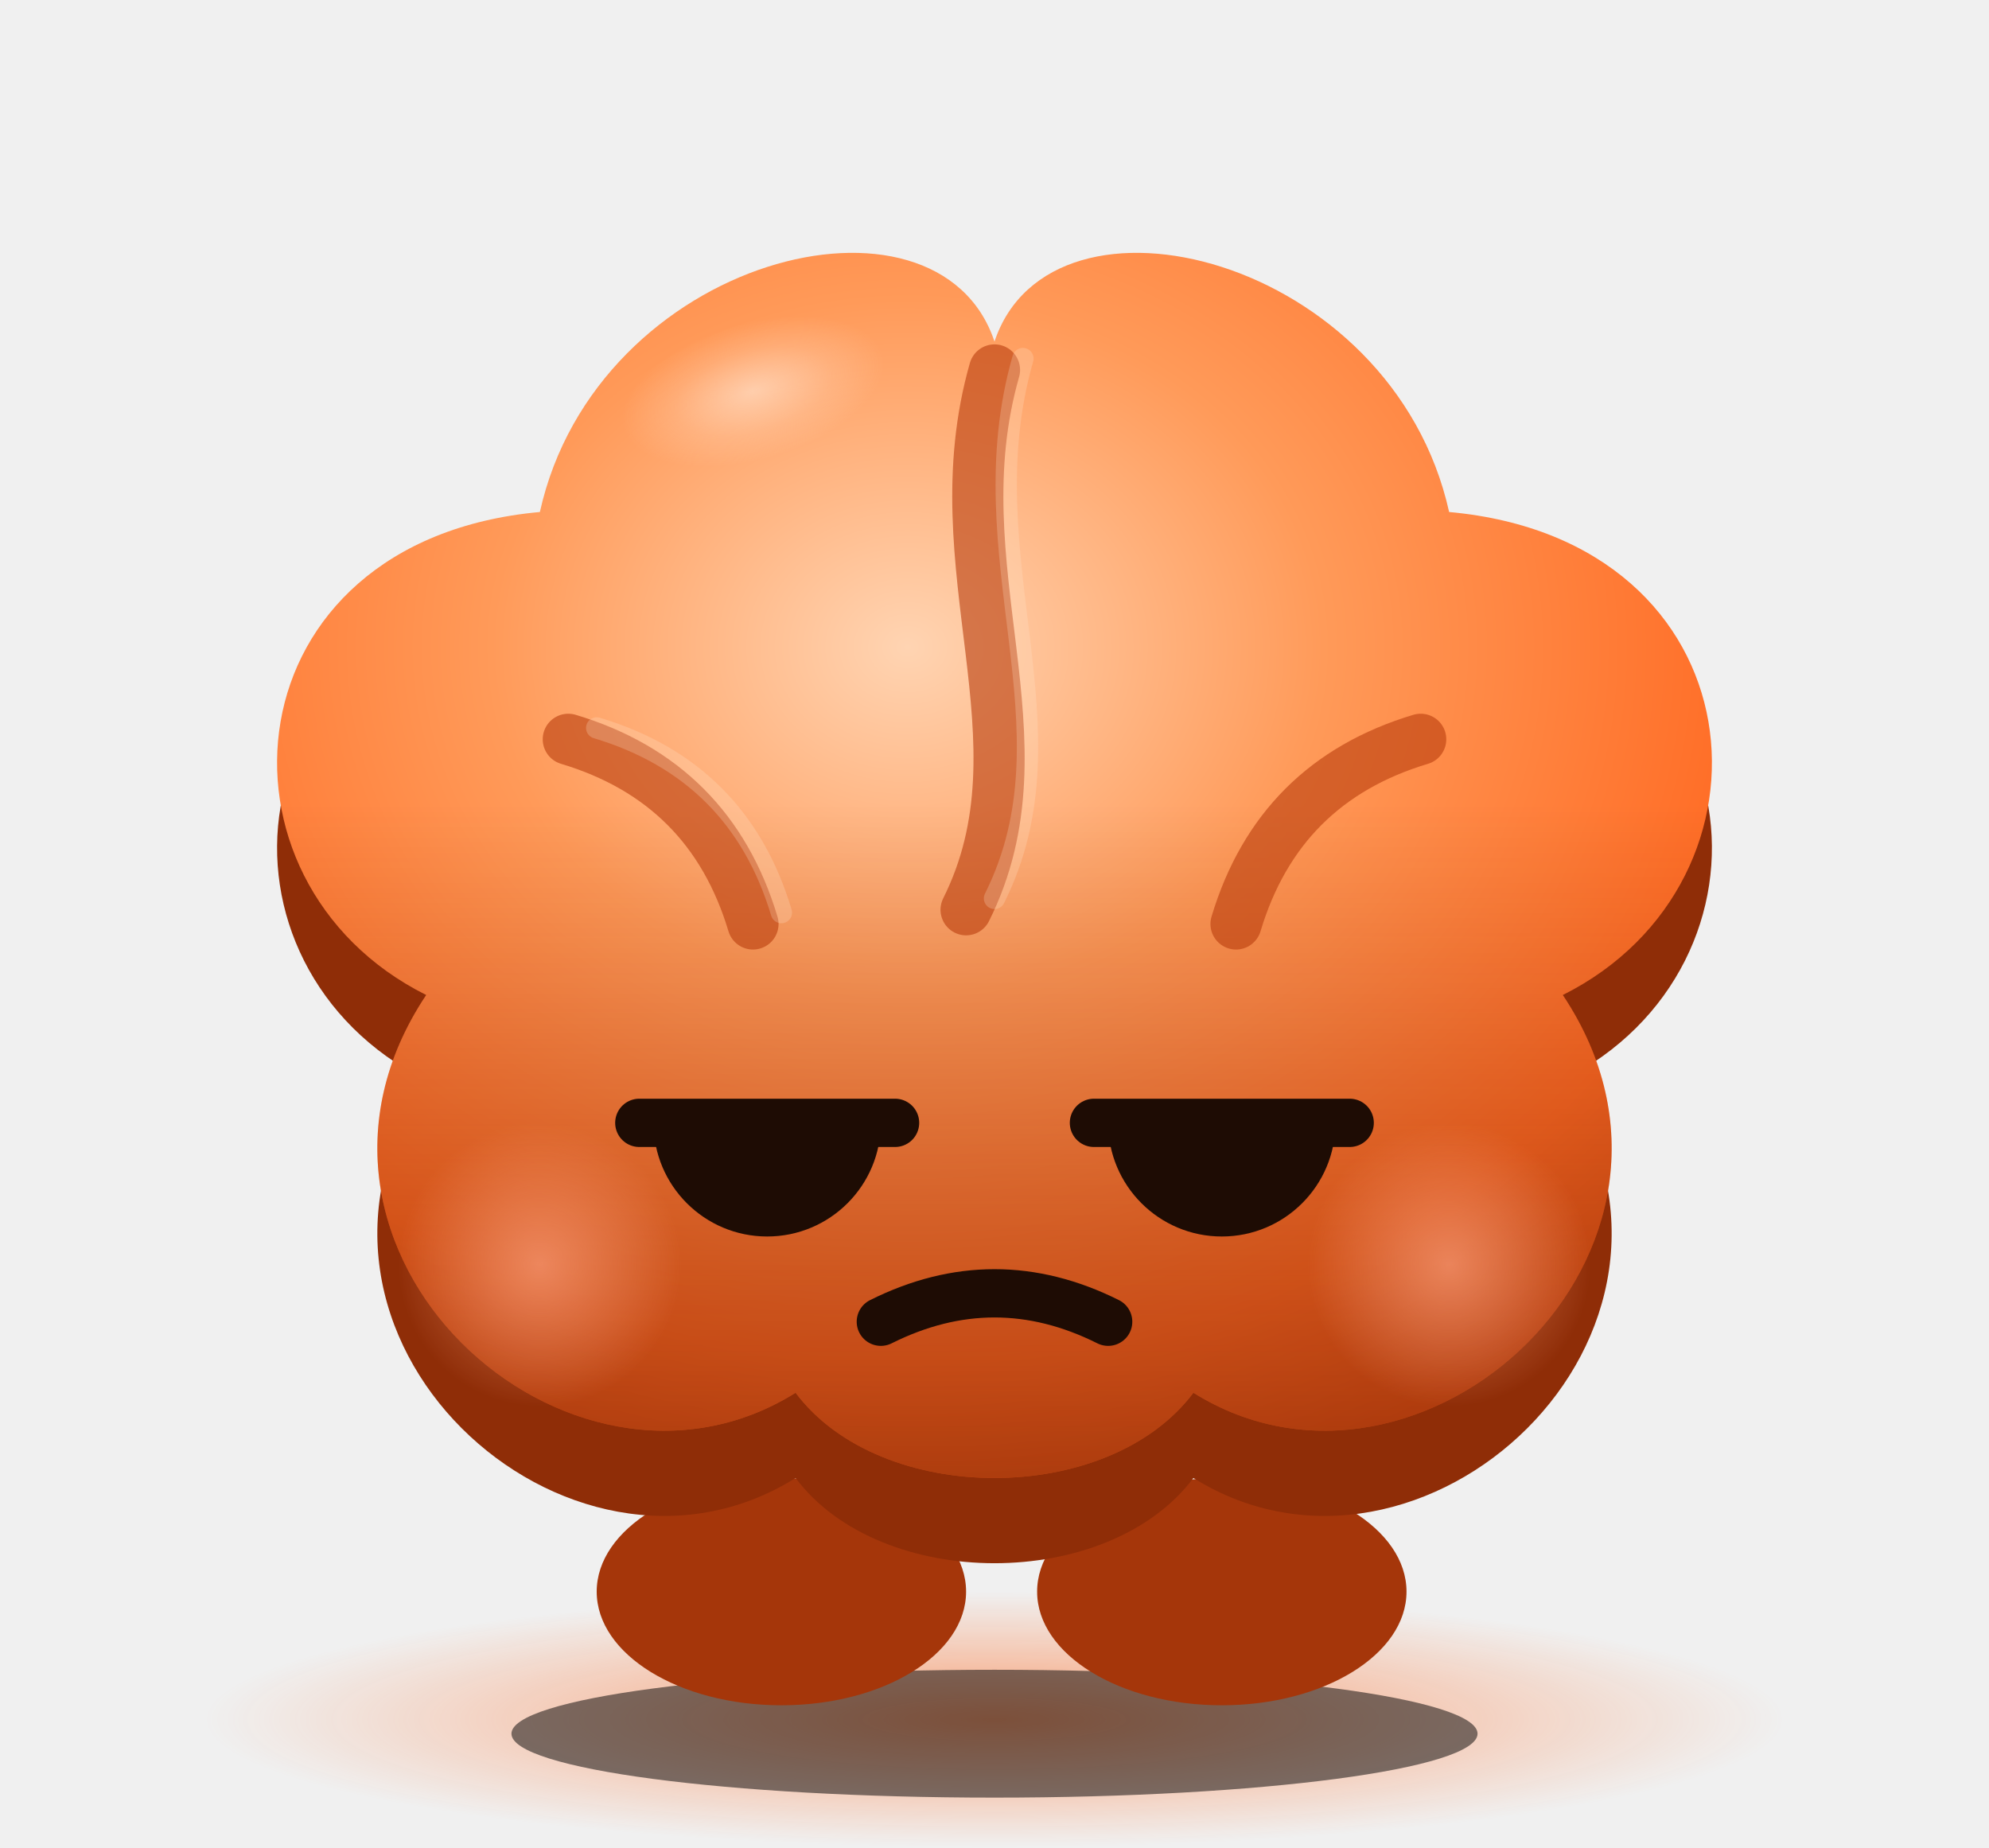
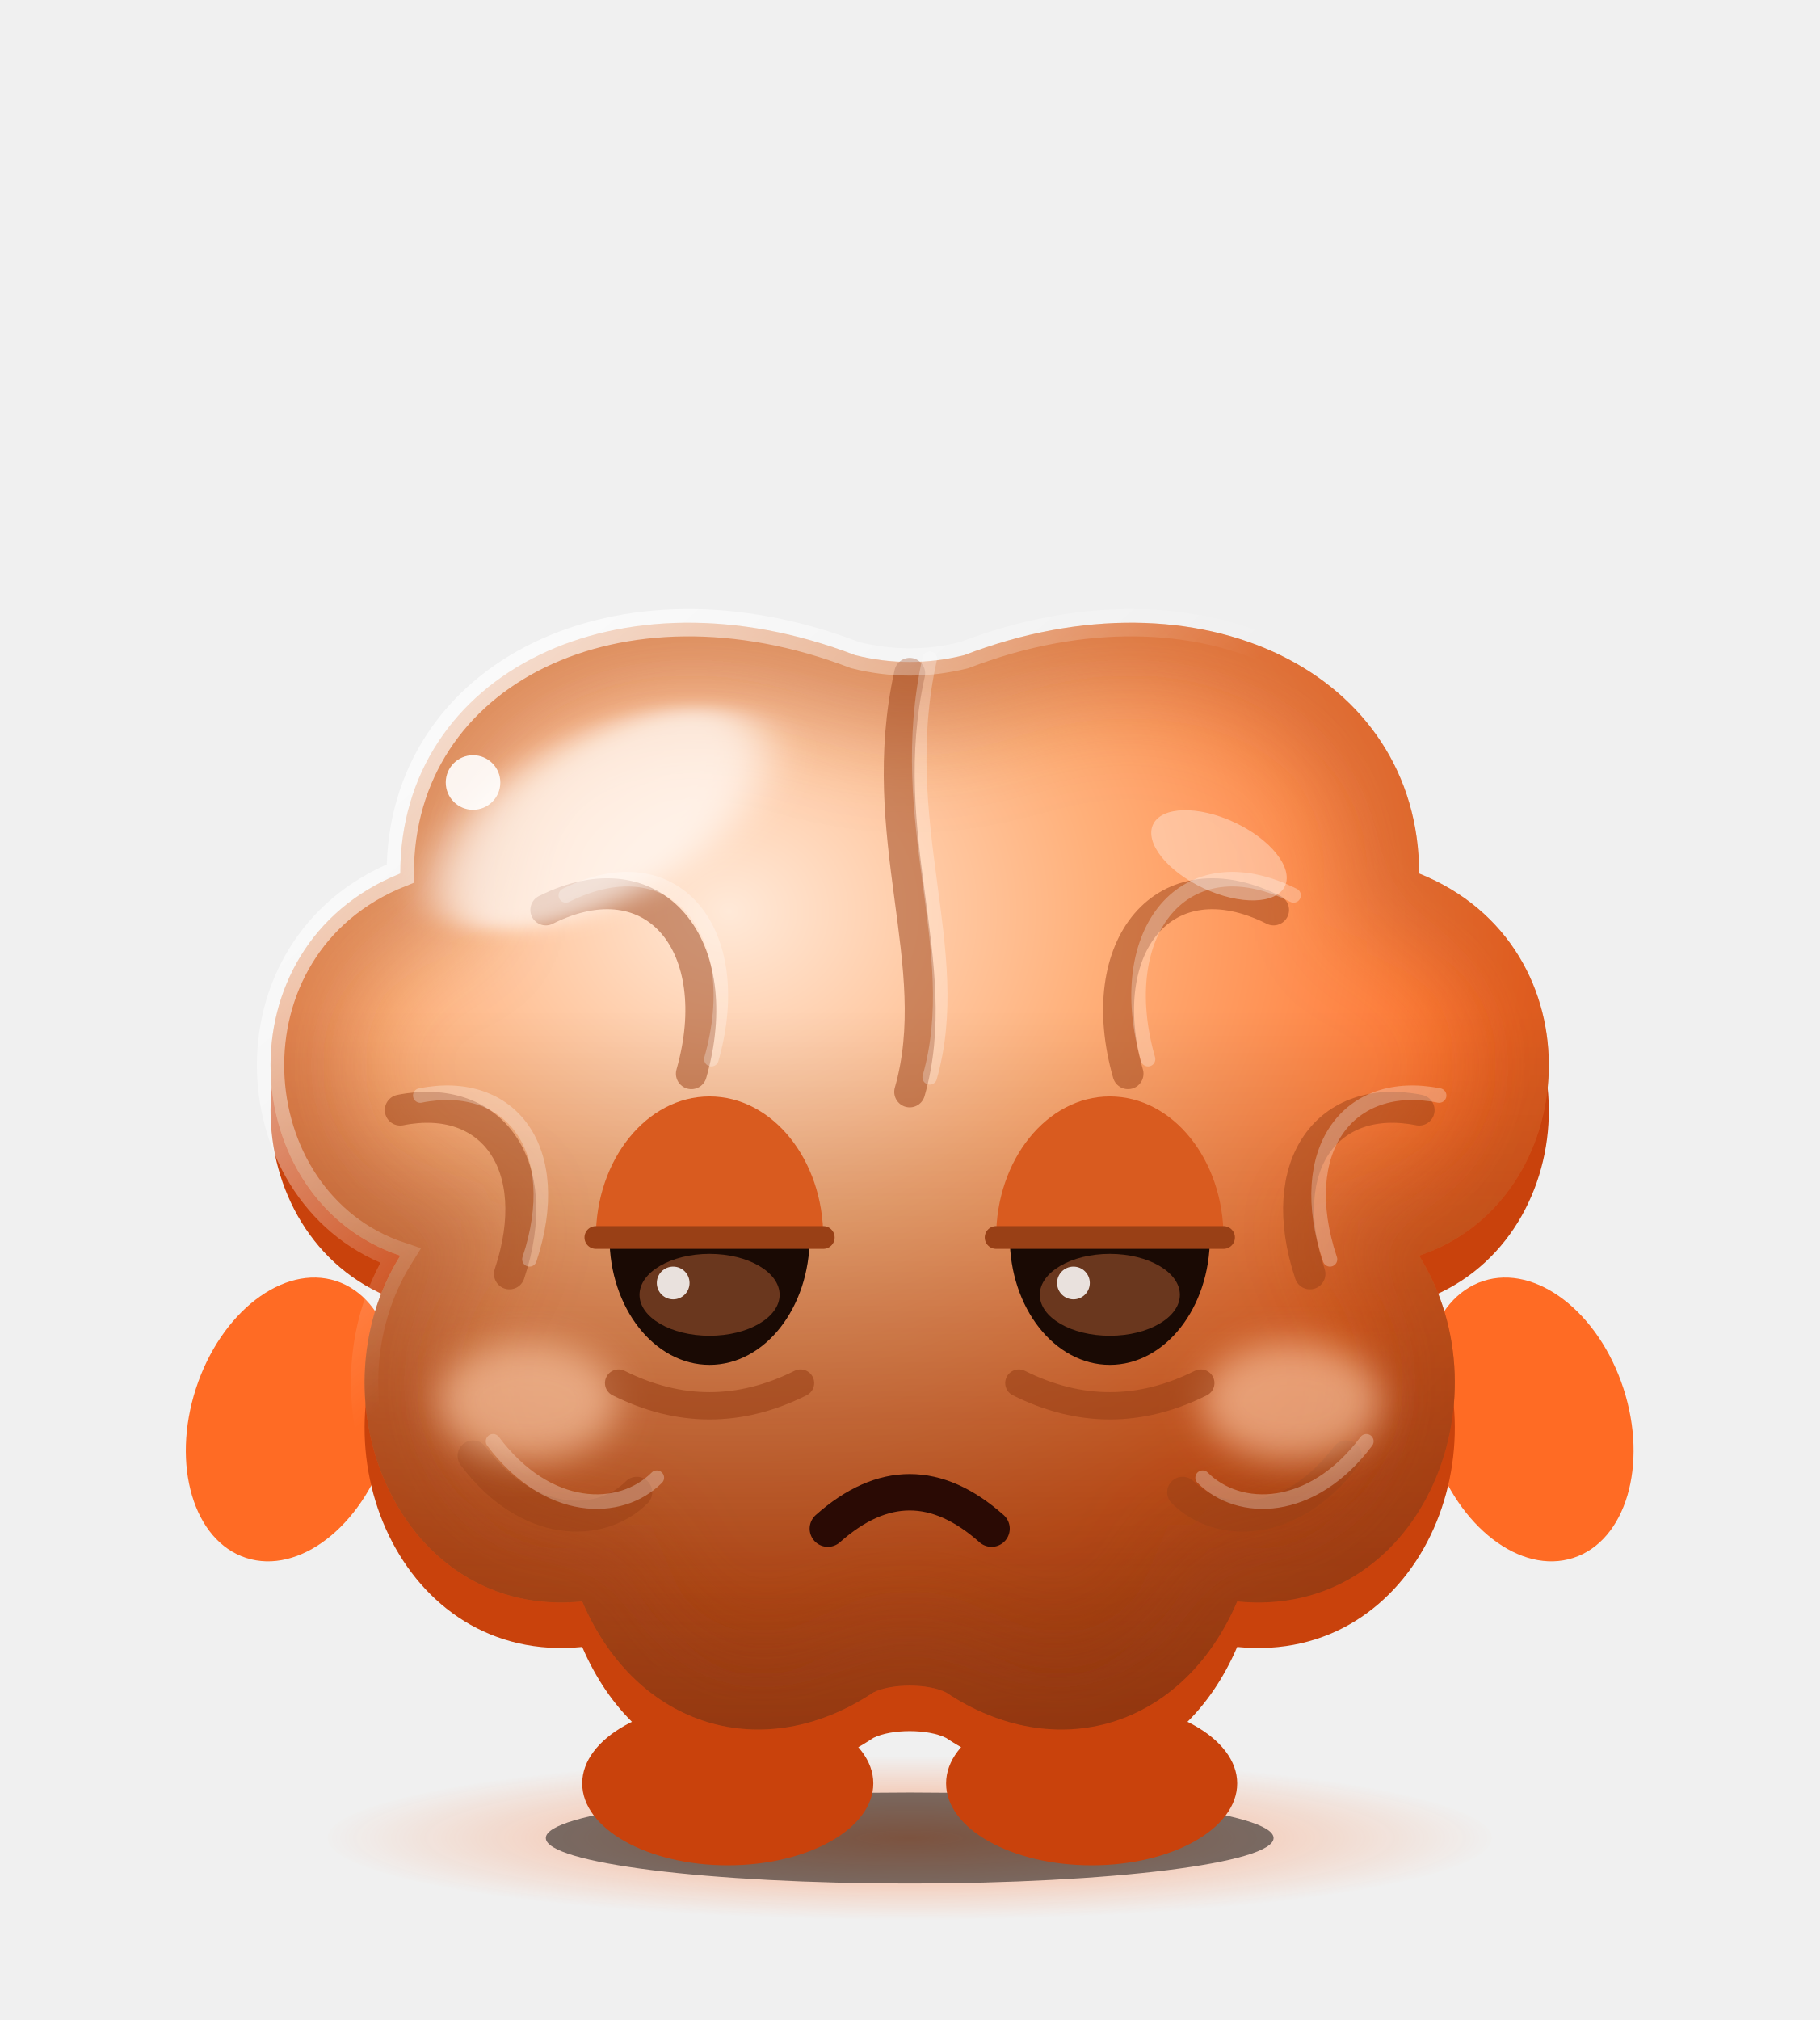
- <svg xmlns="http://www.w3.org/2000/svg" viewBox="0 0 140 130" width="240" height="223" aria-hidden="true">
+ <svg xmlns="http://www.w3.org/2000/svg" viewBox="0 -38 200 222" width="400" height="444" role="img" aria-label="Brainy, tired">
  <defs>
-     <clipPath id="cltired">
-       <path d="M30 70C14 62 16 38 38 36C42 18 66 12 70 24C74 12 98 18 102 36C124 38 126 62 110 70C122 88 100 108 84 98C78 106 62 106 56 98C40 108 18 88 30 70Z" />
-     </clipPath>
-     <radialGradient id="axtired" cx=".44" cy=".32" r=".82">
-       <stop offset="0" stop-color="#FFD4B2" />
-       <stop offset=".35" stop-color="#FF9A59" />
-       <stop offset=".72" stop-color="#FF6B24" />
+     <radialGradient id="bxtired" cx=".36" cy=".26" r=".95">
+       <stop offset="0" stop-color="#FFE9D8" />
+       <stop offset=".3" stop-color="#FFB07A" />
+       <stop offset=".65" stop-color="#FF6B24" />
      <stop offset="1" stop-color="#C9420C" />
    </radialGradient>
-     <linearGradient id="sxtired" x1="0" y1=".45" x2="0" y2="1">
-       <stop offset="0" stop-color="#7A2204" stop-opacity="0" />
-       <stop offset="1" stop-color="#7A2204" stop-opacity=".52" />
+     <linearGradient id="sxtired" x1="0" y1=".35" x2="0" y2="1">
+       <stop offset="0" stop-color="#000" stop-opacity="0" />
+       <stop offset="1" stop-color="#3A0F00" stop-opacity=".5" />
    </linearGradient>
-     <radialGradient id="gxtired">
-       <stop offset="0" stop-color="#FFF4EA" stop-opacity=".52" />
-       <stop offset=".6" stop-color="#FFF4EA" stop-opacity=".16" />
-       <stop offset="1" stop-color="#FFF4EA" stop-opacity="0" />
-     </radialGradient>
-     <radialGradient id="cxtired">
-       <stop offset="0" stop-color="#FFA685" stop-opacity=".62" />
-       <stop offset="1" stop-color="#FFA685" stop-opacity="0" />
-     </radialGradient>
-     <radialGradient id="kxtired">
-       <stop offset="0" stop-color="#FF6B24" stop-opacity=".6" />
+     <linearGradient id="rxtired" x1="0" y1="0" x2="1" y2="1">
+       <stop offset="0" stop-color="#fff" stop-opacity=".95" />
+       <stop offset=".4" stop-color="#fff" stop-opacity="0" />
+     </linearGradient>
+     <radialGradient id="oxtired">
+       <stop offset="0" stop-color="#FF6B24" stop-opacity=".55" />
      <stop offset="1" stop-color="#FF6B24" stop-opacity="0" />
    </radialGradient>
+     <radialGradient id="axtired">
+       <stop offset="0" stop-color="#FFD76A" stop-opacity=".5" />
+       <stop offset="1" stop-color="#FFD76A" stop-opacity="0" />
+     </radialGradient>
+     <clipPath id="cxtired">
+       <path d="M44 100C26 94 24 66 44 58C44 36 68 24 94 34C98 35 102 35 106 34C132 24 156 36 156 58C176 66 174 94 156 100C166 116 156 140 136 138C130 152 116 156 104 148C102 147 98 147 96 148C84 156 70 152 64 138C44 140 34 116 44 100Z" />
+     </clipPath>
+     <filter id="fxtired" x="-20%" y="-20%" width="140%" height="140%">
+       <feGaussianBlur stdDeviation="5" />
+     </filter>
+     <filter id="hxtired" x="-30%" y="-30%" width="160%" height="160%">
+       <feGaussianBlur stdDeviation="2" />
+     </filter>
  </defs>
-   <ellipse cx="70" cy="121" rx="56" ry="9" fill="url(#kxtired)" />
-   <ellipse cx="70" cy="122" rx="34" ry="4.5" fill="#000" opacity=".5" />
-   <g class="mb">
-     <ellipse cx="55" cy="112" rx="13" ry="8" fill="#A5360A" />
-     <ellipse cx="86" cy="112" rx="13" ry="8" fill="#A5360A" />
-     <path d="M30 70C14 62 16 38 38 36C42 18 66 12 70 24C74 12 98 18 102 36C124 38 126 62 110 70C122 88 100 108 84 98C78 106 62 106 56 98C40 108 18 88 30 70Z" fill="#8F2D07" transform="translate(0,6)" />
-     <path d="M30 70C14 62 16 38 38 36C42 18 66 12 70 24C74 12 98 18 102 36C124 38 126 62 110 70C122 88 100 108 84 98C78 106 62 106 56 98C40 108 18 88 30 70Z" fill="url(#axtired)" />
-     <path d="M30 70C14 62 16 38 38 36C42 18 66 12 70 24C74 12 98 18 102 36C124 38 126 62 110 70C122 88 100 108 84 98C78 106 62 106 56 98C40 108 18 88 30 70Z" fill="url(#sxtired)" />
-     <g clip-path="url(#cltired)">
-       <ellipse cx="53" cy="27.5" rx="9.5" ry="4.8" transform="rotate(-16 53 27.5)" fill="url(#gxtired)" />
-       <g stroke-linecap="round" fill="none">
-         <g stroke="#B93C0C" stroke-width="3.6" opacity=".6">
-           <path d="M70 26C66 40 74 52 68 64" />
-           <path d="M40 52q10 3 13 13" />
-           <path d="M100 52q-10 3-13 13" />
-         </g>
-         <g stroke="#FFE4CE" stroke-width="1.5" opacity=".24" transform="translate(2,-0.8)">
-           <path d="M70 26C66 40 74 52 68 64" />
-           <path d="M40 52q10 3 13 13" />
-         </g>
+   <ellipse cx="100" cy="164" rx="64" ry="9" fill="url(#oxtired)" />
+   <ellipse cx="100" cy="164" rx="40" ry="5" fill="#000" opacity=".5" />
+   <g>
+     <ellipse cx="80" cy="158" rx="16" ry="9" fill="#C9420C" />
+     <ellipse cx="120" cy="158" rx="16" ry="9" fill="#C9420C" />
+     <ellipse cx="32" cy="118" rx="11" ry="16" transform="rotate(18 32 118)" fill="#FF6B24" />
+     <ellipse cx="168" cy="118" rx="11" ry="16" transform="rotate(-18 168 118)" fill="#FF6B24" />
+     <path d="M44 100C26 94 24 66 44 58C44 36 68 24 94 34C98 35 102 35 106 34C132 24 156 36 156 58C176 66 174 94 156 100C166 116 156 140 136 138C130 152 116 156 104 148C102 147 98 147 96 148C84 156 70 152 64 138C44 140 34 116 44 100Z" fill="#C9420C" transform="translate(0,5)" />
+     <path d="M44 100C26 94 24 66 44 58C44 36 68 24 94 34C98 35 102 35 106 34C132 24 156 36 156 58C176 66 174 94 156 100C166 116 156 140 136 138C130 152 116 156 104 148C102 147 98 147 96 148C84 156 70 152 64 138C44 140 34 116 44 100Z" fill="url(#bxtired)" />
+     <path d="M44 100C26 94 24 66 44 58C44 36 68 24 94 34C98 35 102 35 106 34C132 24 156 36 156 58C176 66 174 94 156 100C166 116 156 140 136 138C130 152 116 156 104 148C102 147 98 147 96 148C84 156 70 152 64 138C44 140 34 116 44 100Z" fill="url(#sxtired)" />
+     <g clip-path="url(#cxtired)">
+       <path d="M44 100C26 94 24 66 44 58C44 36 68 24 94 34C98 35 102 35 106 34C132 24 156 36 156 58C176 66 174 94 156 100C166 116 156 140 136 138C130 152 116 156 104 148C102 147 98 147 96 148C84 156 70 152 64 138C44 140 34 116 44 100Z" fill="none" stroke="#994016" stroke-width="16" opacity=".35" filter="url(#fxtired)" />
+     </g>
+     <g fill="none" stroke-linecap="round">
+       <g stroke="#994016" stroke-width="3.4" opacity=".5">
+         <path d="M100 36C96 54 104 68 100 82" />
+         <path d="M60 62C72 56 80 66 76 80" />
+         <path d="M44 84C54 82 60 90 56 102" />
+         <path d="M140 62C128 56 120 66 124 80" />
+         <path d="M156 84C146 82 140 90 144 102" />
+         <path d="M52 122C58 130 66 130 70 126" />
+         <path d="M148 122C142 130 134 130 130 126" />
+       </g>
+       <g stroke="#fff" stroke-width="1.6" opacity=".28" transform="translate(2.2,-1.6)">
+         <path d="M100 36C96 54 104 68 100 82" />
+         <path d="M60 62C72 56 80 66 76 80" />
+         <path d="M44 84C54 82 60 90 56 102" />
+         <path d="M140 62C128 56 120 66 124 80" />
+         <path d="M156 84C146 82 140 90 144 102" />
+         <path d="M52 122C58 130 66 130 70 126" />
+         <path d="M148 122C142 130 134 130 130 126" />
      </g>
    </g>
-     <circle cx="38" cy="89" r="10" fill="url(#cxtired)" />
-     <circle cx="102" cy="89" r="10" fill="url(#cxtired)" />
-     <path d="M46 79a8 8 0 0 0 16 0zM78 79a8 8 0 0 0 16 0z" fill="#1E0C04" />
-     <path d="M45 79h18M77 79h18" stroke="#1E0C04" stroke-width="3.4" stroke-linecap="round" />
-     <path d="M62 93q8-4 16 0" stroke="#1E0C04" stroke-width="3.4" stroke-linecap="round" fill="none" />
+     <path d="M44 100C26 94 24 66 44 58C44 36 68 24 94 34C98 35 102 35 106 34C132 24 156 36 156 58C176 66 174 94 156 100C166 116 156 140 136 138C130 152 116 156 104 148C102 147 98 147 96 148C84 156 70 152 64 138C44 140 34 116 44 100Z" fill="none" stroke="url(#rxtired)" stroke-width="3" />
+     <ellipse cx="66" cy="52" rx="20" ry="9" transform="rotate(-28 66 52)" fill="#fff" opacity=".65" filter="url(#hxtired)" />
+     <circle cx="52" cy="48" r="3" fill="#fff" opacity=".9" />
+     <ellipse cx="134" cy="56" rx="8" ry="4" transform="rotate(25 134 56)" fill="#fff" opacity=".35" />
+     <ellipse cx="58" cy="116" rx="10" ry="6.5" fill="#FFD0AF" opacity=".6" filter="url(#hxtired)" />
+     <ellipse cx="142" cy="116" rx="10" ry="6.5" fill="#FFD0AF" opacity=".6" filter="url(#hxtired)" />
+     <g>
+       <ellipse cx="78" cy="98" rx="11" ry="14" fill="#1A0A04" />
+       <ellipse cx="78" cy="104.3" rx="7.7" ry="4.5" fill="#FF8A4C" opacity=".35" />
+       <ellipse cx="81.5" cy="92.1" rx="4.2" ry="4.5" fill="#fff" />
+       <circle cx="74.0" cy="103.0" r="1.8" fill="#fff" opacity=".85" />
+       <ellipse cx="122" cy="98" rx="11" ry="14" fill="#1A0A04" />
+       <ellipse cx="122" cy="104.3" rx="7.7" ry="4.5" fill="#FF8A4C" opacity=".35" />
+       <ellipse cx="125.5" cy="92.1" rx="4.2" ry="4.5" fill="#fff" />
+       <circle cx="118.0" cy="103.0" r="1.8" fill="#fff" opacity=".85" />
+     </g>
+     <path d="M65.5 98A12.5 15.5 0 0 1 90.5 98Z" fill="#D95B1F" />
+     <path d="M65.5 98H90.5" stroke="#994016" stroke-width="2.5" stroke-linecap="round" />
+     <path d="M109.5 98A12.5 15.5 0 0 1 134.5 98Z" fill="#D95B1F" />
+     <path d="M109.5 98H134.5" stroke="#994016" stroke-width="2.5" stroke-linecap="round" />
+     <path d="M68 114Q78 119 88 114M112 114Q122 119 132 114" stroke="#994016" stroke-width="3" stroke-linecap="round" fill="none" opacity=".6" />
+     <path d="M91 130Q100 122 109 130" stroke="#2A0A04" stroke-width="4" stroke-linecap="round" fill="none" />
  </g>
</svg>
